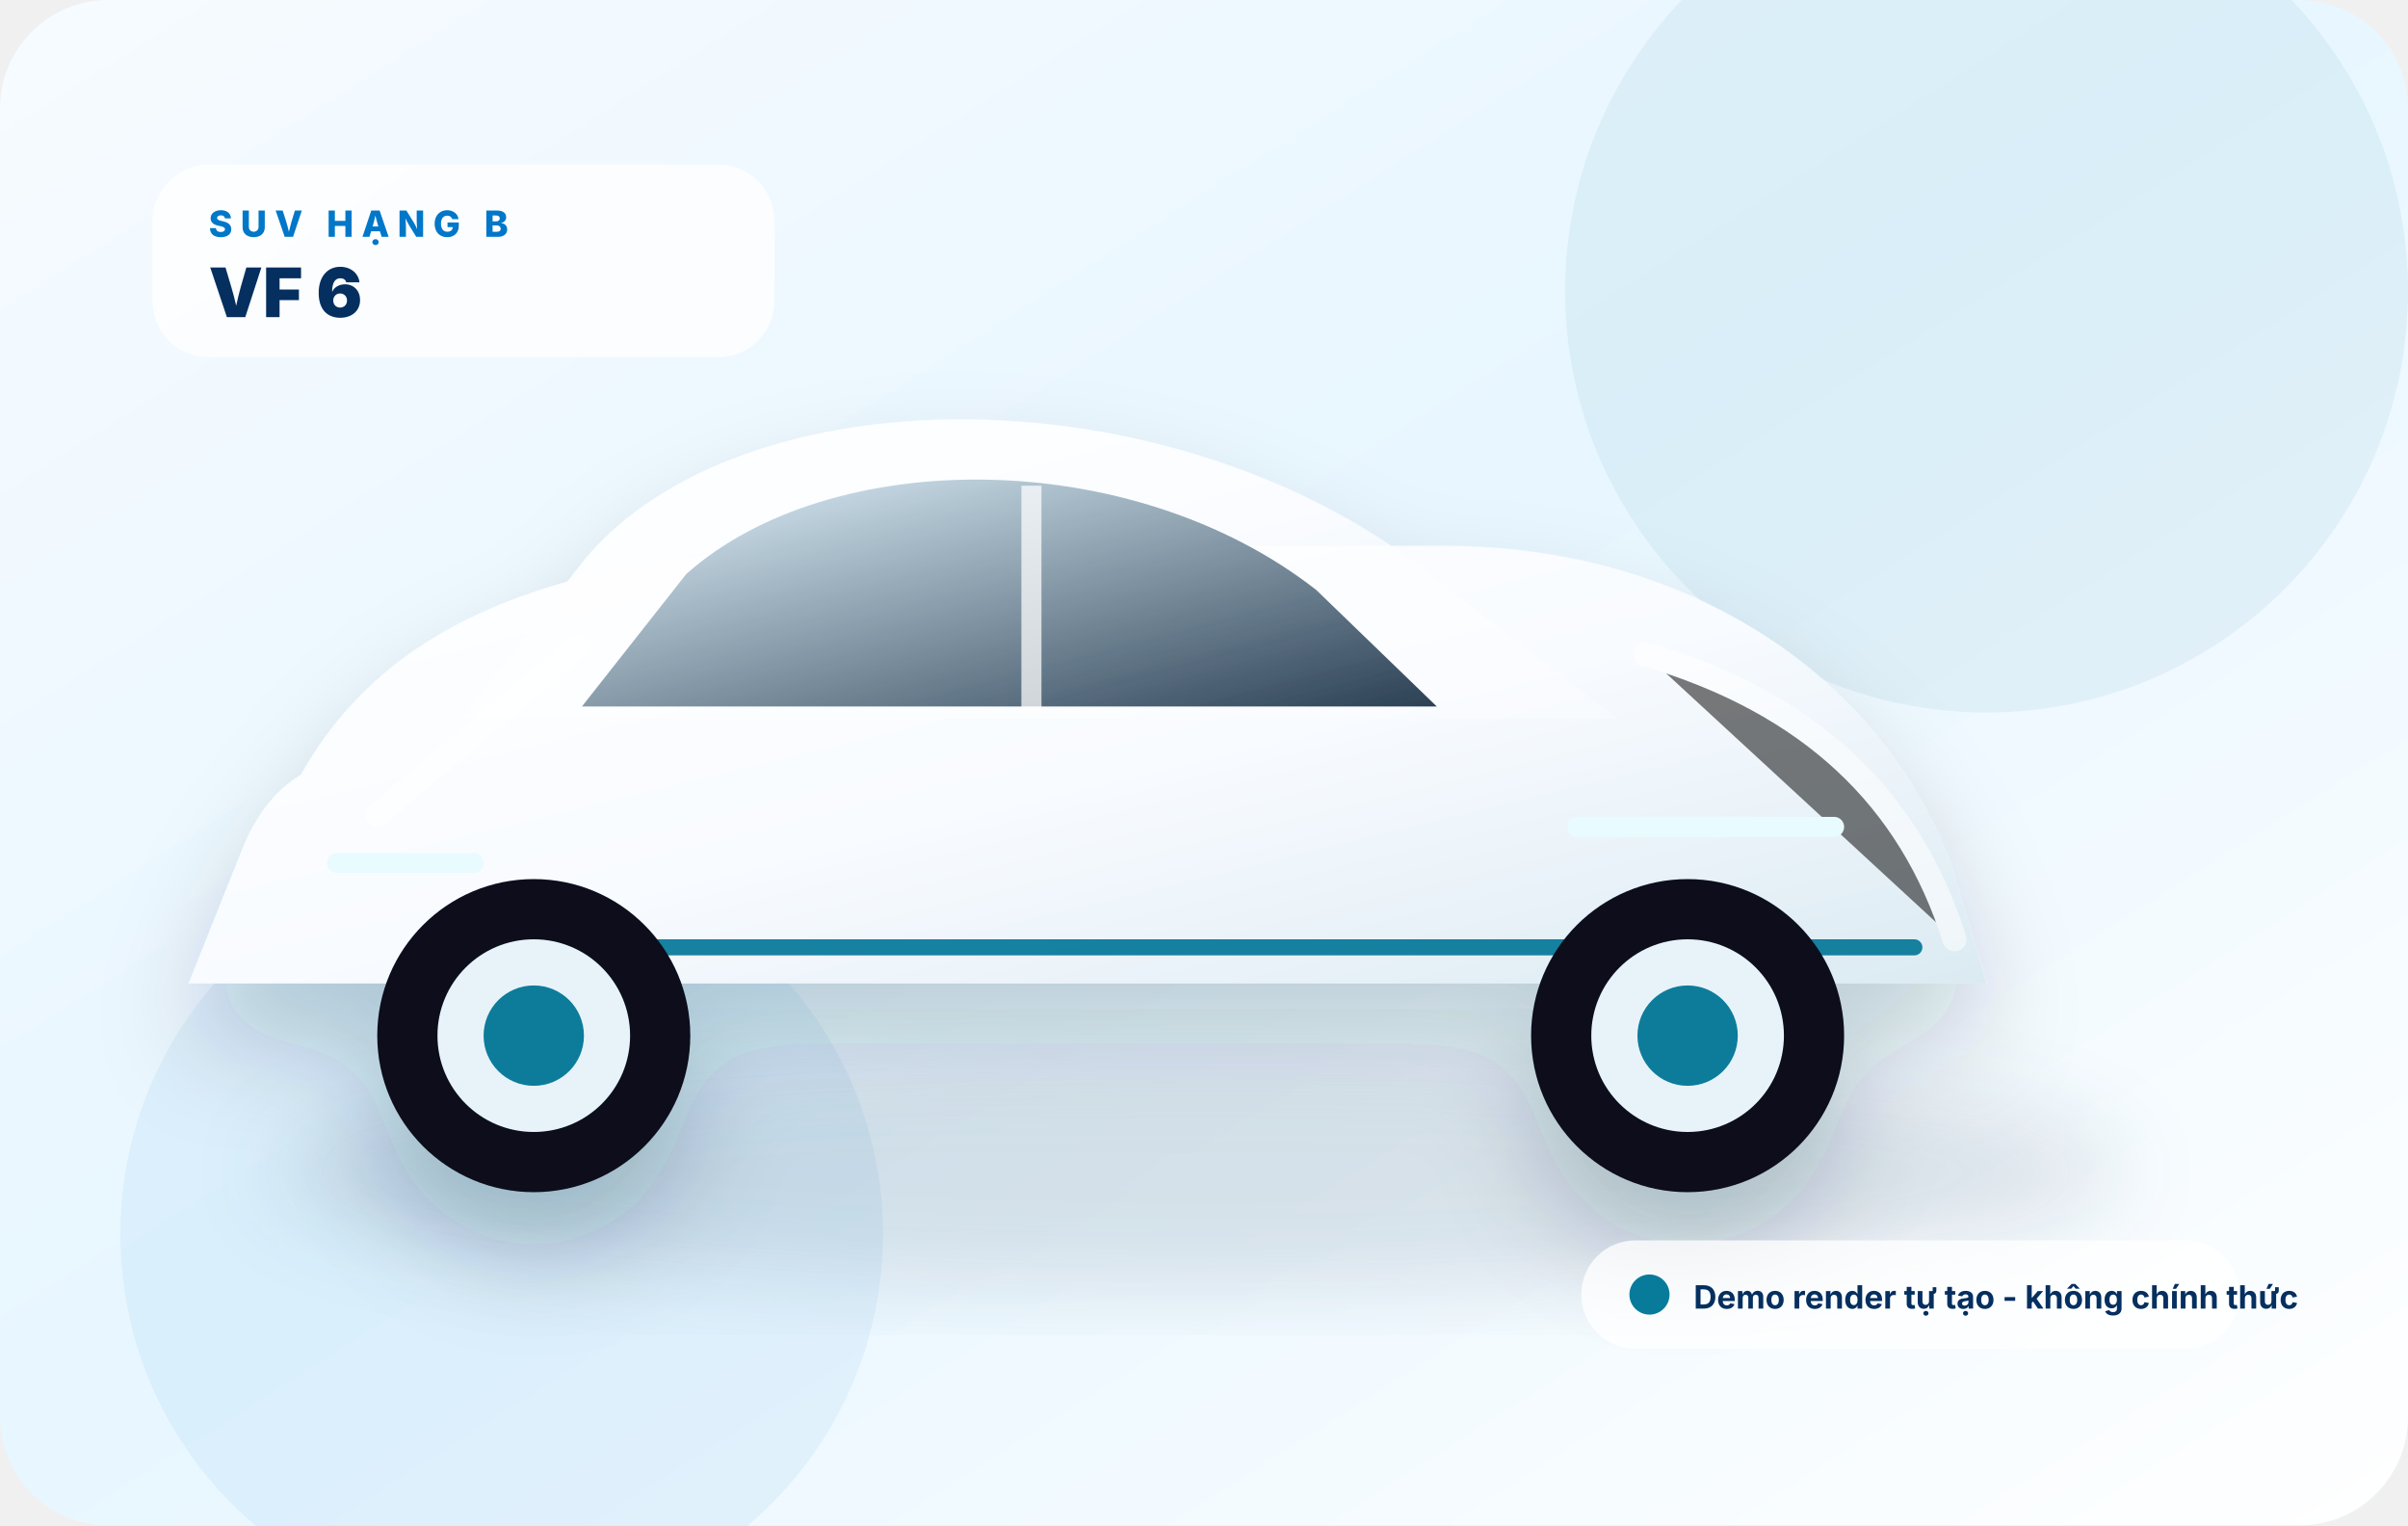
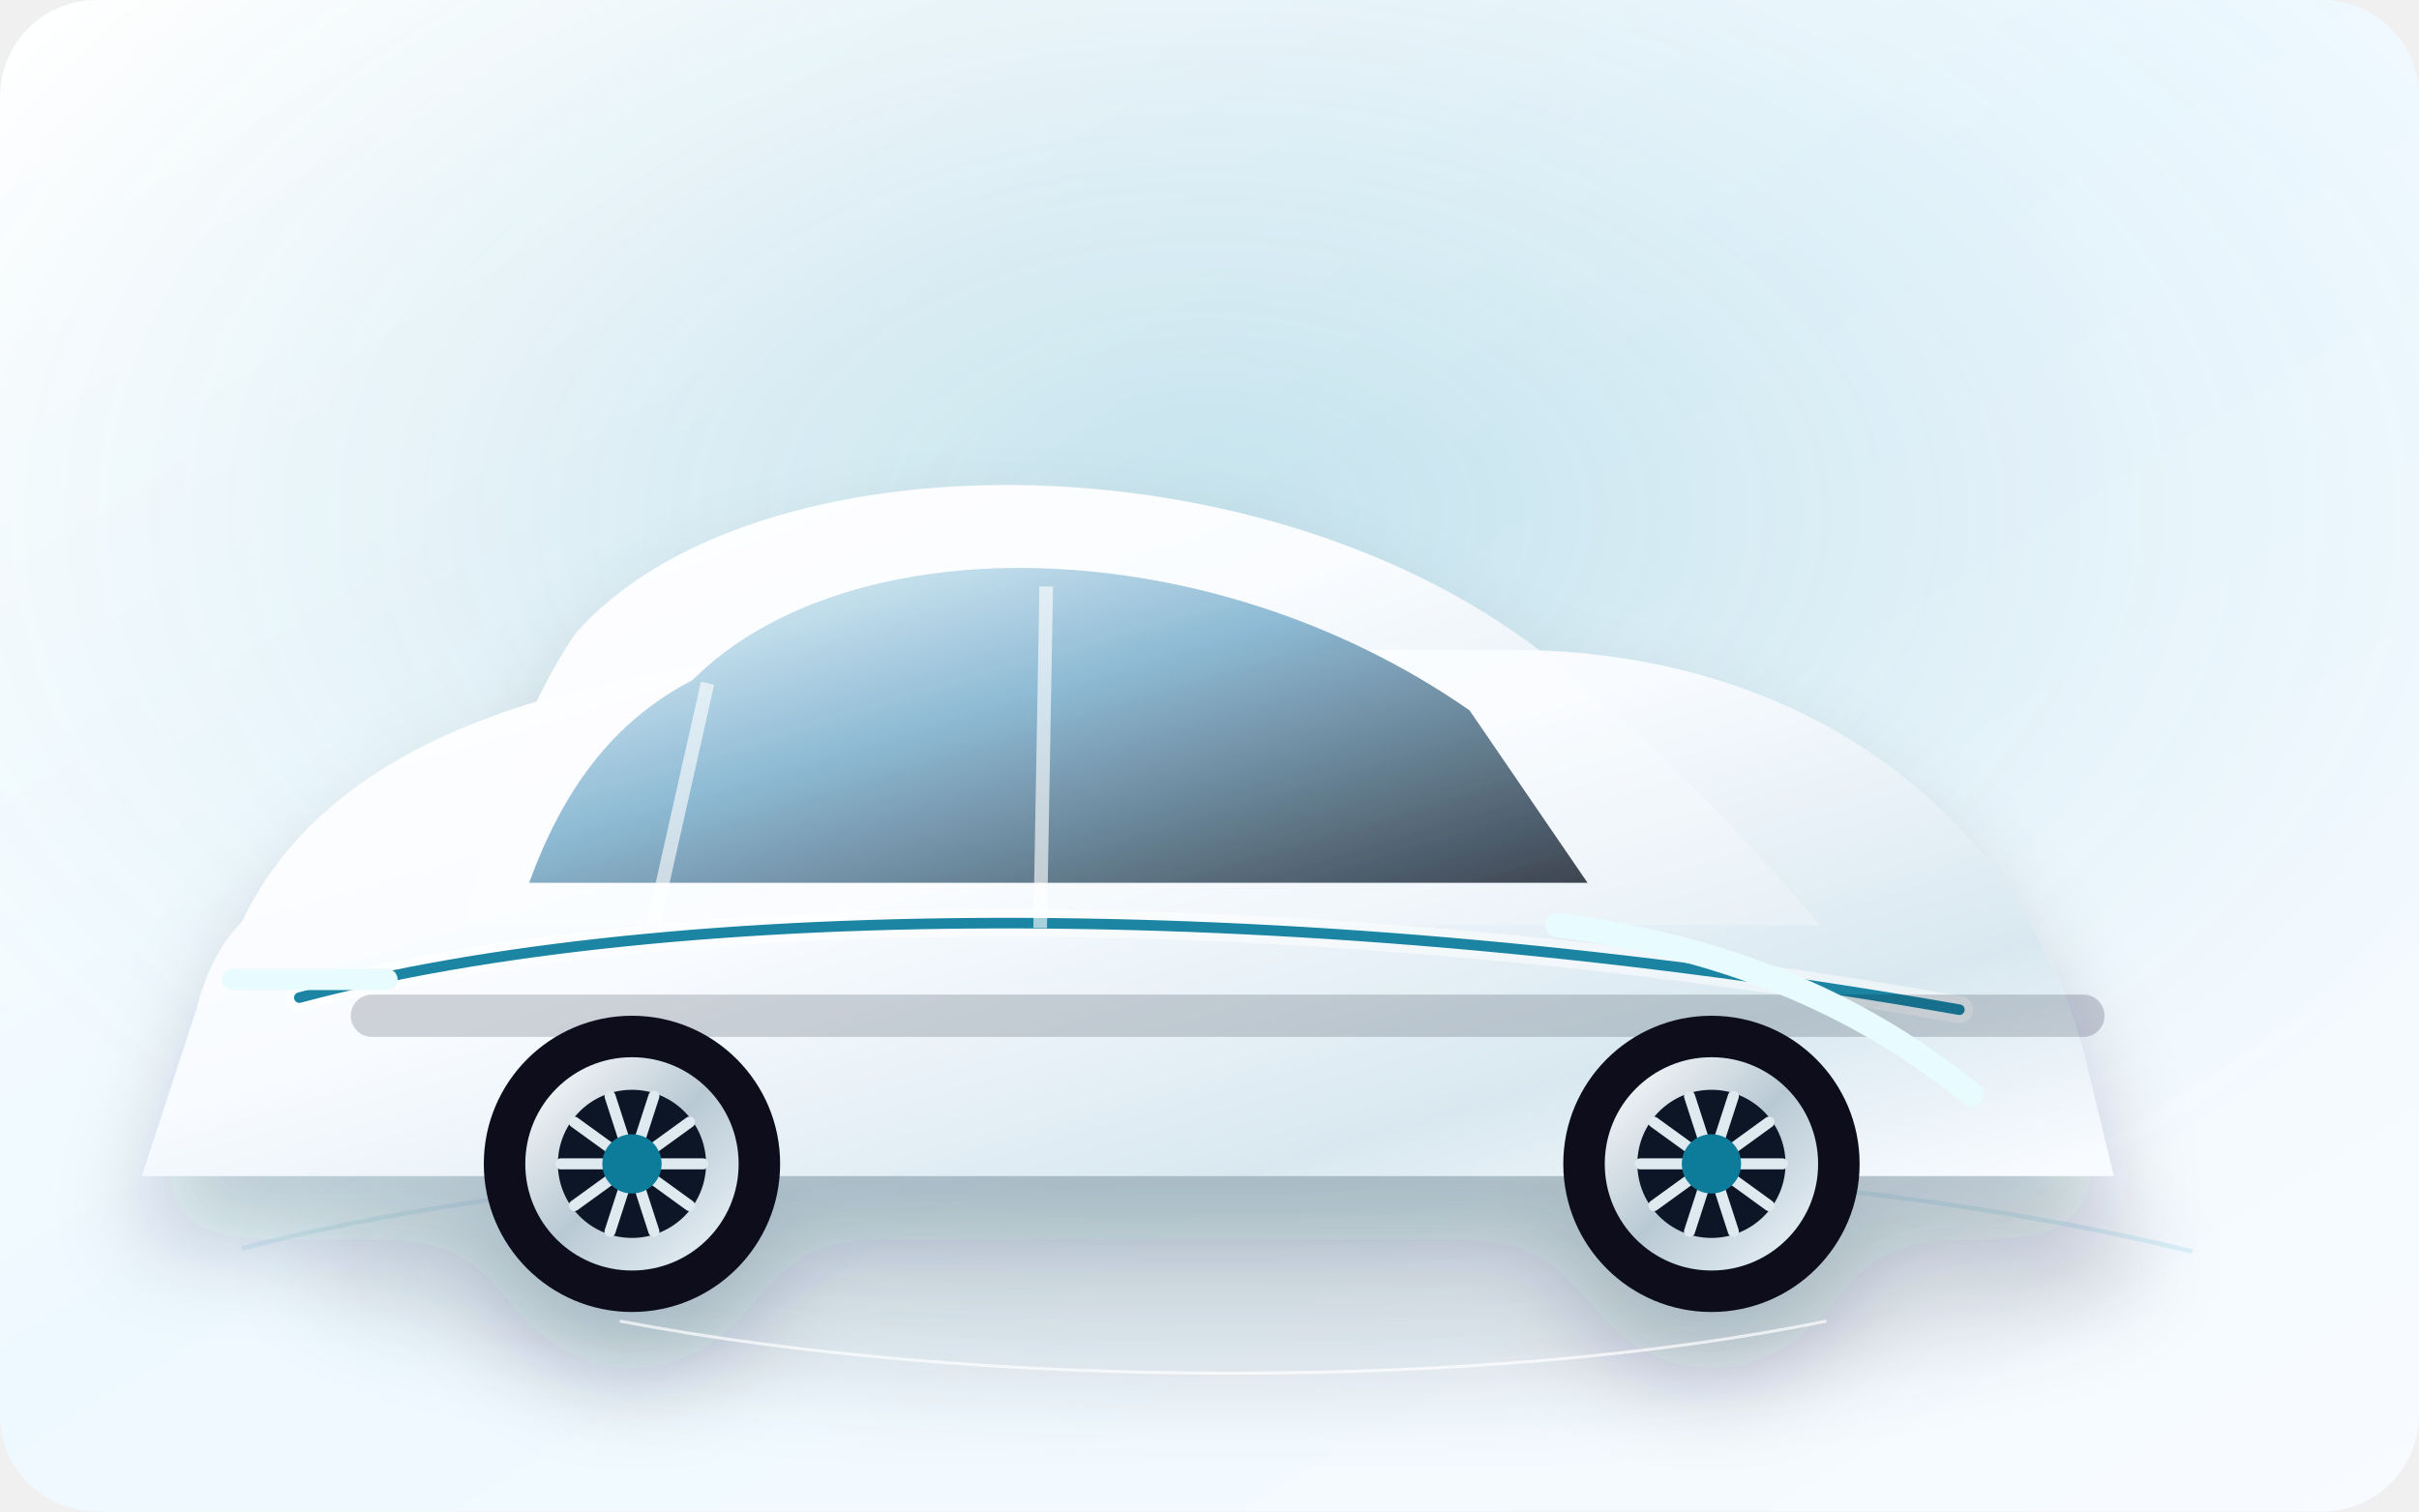
- <svg xmlns="http://www.w3.org/2000/svg" width="1200" height="760" viewBox="0 0 1200 760" role="img" aria-labelledby="title_vf_6 desc_vf_6">
+ <svg xmlns="http://www.w3.org/2000/svg" width="1600" height="1000" viewBox="0 0 1600 1000" role="img" aria-labelledby="title_vf_6 desc_vf_6">
  <defs>
    <linearGradient id="bg_vf_6" x1="0" y1="0" x2="1" y2="1">
-       <stop offset="0%" stop-color="#f7fbff" />
-       <stop offset="48%" stop-color="#e7f6ff" />
-       <stop offset="100%" stop-color="#ffffff" />
+       <stop offset="0%" stop-color="#ffffff" />
+       <stop offset="46%" stop-color="#eef9ff" />
+       <stop offset="100%" stop-color="#f8fbff" />
    </linearGradient>
-     <linearGradient id="paint_vf_6" x1="0" y1="0" x2="1" y2="1">
+     <radialGradient id="halo_vf_6" cx="50%" cy="34%" r="58%">
+       <stop offset="0%" stop-color="#087b9b" stop-opacity="0.18" />
+       <stop offset="70%" stop-color="#087b9b" stop-opacity="0.04" />
+       <stop offset="100%" stop-color="#087b9b" stop-opacity="0" />
+     </radialGradient>
+     <linearGradient id="paint_vf_6" x1="0" y1="0.05" x2="1" y2="0.95">
      <stop offset="0%" stop-color="#ffffff" />
-       <stop offset="52%" stop-color="#f8fbff" />
-       <stop offset="100%" stop-color="#dbeaf2" />
+       <stop offset="42%" stop-color="#f8fbff" />
+       <stop offset="78%" stop-color="#d9e8f0" />
+       <stop offset="100%" stop-color="#f8fbff" />
    </linearGradient>
    <linearGradient id="glass_vf_6" x1="0" y1="0" x2="1" y2="1">
-       <stop offset="0%" stop-color="#dff4ff" />
-       <stop offset="100%" stop-color="#0b2239" />
+       <stop offset="0%" stop-color="#e9fbff" />
+       <stop offset="44%" stop-color="#6ea6c8" />
+       <stop offset="100%" stop-color="#07111e" />
+     </linearGradient>
+     <linearGradient id="rim_vf_6" x1="0" y1="0" x2="1" y2="1">
+       <stop offset="0%" stop-color="#ffffff" />
+       <stop offset="50%" stop-color="#b9c9d4" />
+       <stop offset="100%" stop-color="#eef6fb" />
    </linearGradient>
    <filter id="shadow_vf_6" x="-20%" y="-20%" width="140%" height="150%">
-       <feDropShadow dx="0" dy="30" stdDeviation="26" flood-color="#08213b" flood-opacity="0.20" />
+       <feDropShadow dx="0" dy="42" stdDeviation="32" flood-color="#08213b" flood-opacity="0.22" />
    </filter>
-     <filter id="soft_vf_6" x="-20%" y="-20%" width="140%" height="140%">
-       <feGaussianBlur stdDeviation="22" />
+     <filter id="floor_vf_6" x="-20%" y="-30%" width="140%" height="160%">
+       <feGaussianBlur stdDeviation="28" />
    </filter>
  </defs>
-   <rect width="1200" height="760" rx="54" fill="url(#bg_vf_6)" />
-   <circle cx="990" cy="145" r="210" fill="#087b9b" opacity="0.07" />
-   <circle cx="250" cy="615" r="190" fill="#0077c8" opacity="0.06" />
-   <ellipse cx="596" cy="584" rx="462" ry="58" fill="#072a4a" opacity="0.12" filter="url(#soft_vf_6)" />
+   <rect width="1600" height="1000" rx="64" fill="url(#bg_vf_6)" />
+   <rect width="1600" height="1000" rx="64" fill="url(#halo_vf_6)" />
+   <path d="M160 826 C470 744 1104 742 1450 828" fill="none" stroke="#cbe8f6" stroke-width="3" opacity="0.62" />
+   <ellipse cx="812" cy="838" rx="612" ry="82" fill="#08213b" opacity="0.12" filter="url(#floor_vf_6)" />
  <g filter="url(#shadow_vf_6)">
-     <path d="M292 278 C370 186 580 184 710 284 L806 358 H230 Z" fill="url(#paint_vf_6)" />
-     <path d="M150 386 C196 304 290 272 446 272 H720 C838 272 936 334 972 430 L990 490 H94 L122 420 C130 402 140 392 150 386 Z" fill="url(#paint_vf_6)" />
-     <path d="M292 278 C370 186 580 184 710 284 L806 358 H230 Z" fill="#ffffff" opacity="0.28" />
-     <path d="M342 286 C414 222 564 222 656 294 L716 352 H290 Z" fill="url(#glass_vf_6)" opacity="0.86" />
-     <path d="M514 242 L514 354" stroke="#ffffff" stroke-width="10" opacity="0.72" />
-     <path d="M188 406 L288 322" stroke="#ffffff" stroke-width="12" stroke-linecap="round" opacity="0.52" />
-     <path d="M820 326 C902 350 952 398 974 468" stroke="#ffffff" stroke-width="12" stroke-linecap="round" opacity="0.52" />
-     <path d="M242 472 H954" stroke="#087b9b" stroke-width="8" stroke-linecap="round" opacity="0.95" />
-     <path d="M786 412 H914" stroke="#e8fbff" stroke-width="10" stroke-linecap="round" />
-     <path d="M168 430 H236" stroke="#e8fbff" stroke-width="10" stroke-linecap="round" />
+     <path d="M380 420 C496 286 838 284 1028 438 C1090 488 1142 540 1204 612 H308 C324 532 348 468 380 420 Z" fill="url(#paint_vf_6)" />
+     <path d="M160 610 C218 488 380 430 644 430 H1000 C1194 430 1340 540 1380 704 L1398 778 H94 L130 668 C136 644 146 624 160 610 Z" fill="url(#paint_vf_6)" />
+     <path d="M380 420 C496 286 838 284 1028 438 C1090 488 1142 540 1204 612 H308 C324 532 348 468 380 420 Z" fill="#ffffff" opacity="0.24" />
+     <path d="M458 450 C562 346 800 350 972 470 L1050 584 H350 C372 524 404 478 458 450 Z" fill="url(#glass_vf_6)" opacity="0.9" />
+     <path d="M458 450 C562 346 800 350 972 470 L1050 584 H350 C372 524 404 478 458 450 Z" fill="#ffffff" opacity="0.14" />
+     <path d="M198 660 C444 594 864 592 1296 668" fill="none" stroke="#ffffff" stroke-width="18" stroke-linecap="round" opacity="0.5" />
+     <path d="M198 660 C444 594 864 592 1296 668" fill="none" stroke="#087b9b" stroke-width="7" stroke-linecap="round" opacity="0.92" />
+     <path d="M246 672 H1378" stroke="#0b1726" stroke-width="28" stroke-linecap="round" opacity="0.18" />
+     <path d="M1030 612 C1138 626 1228 662 1304 724" fill="none" stroke="#e8fbff" stroke-width="16" stroke-linecap="round" />
+     <path d="M154 648 H256" fill="none" stroke="#e8fbff" stroke-width="14" stroke-linecap="round" />
+     <path d="M468 452 L432 612" stroke="#ffffff" stroke-width="9" opacity="0.62" />
+     <path d="M692 388 L688 614" stroke="#ffffff" stroke-width="9" opacity="0.62" />
    <g>
-       <circle cx="266" cy="516" r="78" fill="#07111e" />
-       <circle cx="266" cy="516" r="48" fill="#e7f3f8" />
-       <circle cx="266" cy="516" r="25" fill="#087b9b" />
-       <circle cx="841" cy="516" r="78" fill="#07111e" />
-       <circle cx="841" cy="516" r="48" fill="#e7f3f8" />
-       <circle cx="841" cy="516" r="25" fill="#087b9b" />
+       <circle cx="418" cy="770" r="98" fill="#07111e" />
+       <circle cx="418" cy="770" r="70.56" fill="url(#rim_vf_6)" />
+       <circle cx="418" cy="770" r="49" fill="#0b1726" />
+       <line x1="418" y1="770" x2="465.0" y2="770.0" stroke="#dfeaf0" stroke-width="7.3" stroke-linecap="round" />
+       <line x1="418" y1="770" x2="456.1" y2="797.6" stroke="#dfeaf0" stroke-width="7.3" stroke-linecap="round" />
+       <line x1="418" y1="770" x2="432.5" y2="814.7" stroke="#dfeaf0" stroke-width="7.3" stroke-linecap="round" />
+       <line x1="418" y1="770" x2="403.5" y2="814.7" stroke="#dfeaf0" stroke-width="7.3" stroke-linecap="round" />
+       <line x1="418" y1="770" x2="379.9" y2="797.6" stroke="#dfeaf0" stroke-width="7.3" stroke-linecap="round" />
+       <line x1="418" y1="770" x2="371.0" y2="770.0" stroke="#dfeaf0" stroke-width="7.3" stroke-linecap="round" />
+       <line x1="418" y1="770" x2="379.9" y2="742.4" stroke="#dfeaf0" stroke-width="7.3" stroke-linecap="round" />
+       <line x1="418" y1="770" x2="403.5" y2="725.3" stroke="#dfeaf0" stroke-width="7.3" stroke-linecap="round" />
+       <line x1="418" y1="770" x2="432.5" y2="725.3" stroke="#dfeaf0" stroke-width="7.3" stroke-linecap="round" />
+       <line x1="418" y1="770" x2="456.1" y2="742.4" stroke="#dfeaf0" stroke-width="7.3" stroke-linecap="round" />
+       <circle cx="418" cy="770" r="19.6" fill="#087b9b" />
+     </g>
+     <g>
+       <circle cx="1132" cy="770" r="98" fill="#07111e" />
+       <circle cx="1132" cy="770" r="70.56" fill="url(#rim_vf_6)" />
+       <circle cx="1132" cy="770" r="49" fill="#0b1726" />
+       <line x1="1132" y1="770" x2="1179.0" y2="770.0" stroke="#dfeaf0" stroke-width="7.3" stroke-linecap="round" />
+       <line x1="1132" y1="770" x2="1170.1" y2="797.6" stroke="#dfeaf0" stroke-width="7.3" stroke-linecap="round" />
+       <line x1="1132" y1="770" x2="1146.5" y2="814.7" stroke="#dfeaf0" stroke-width="7.3" stroke-linecap="round" />
+       <line x1="1132" y1="770" x2="1117.5" y2="814.7" stroke="#dfeaf0" stroke-width="7.3" stroke-linecap="round" />
+       <line x1="1132" y1="770" x2="1093.9" y2="797.6" stroke="#dfeaf0" stroke-width="7.3" stroke-linecap="round" />
+       <line x1="1132" y1="770" x2="1085.0" y2="770.0" stroke="#dfeaf0" stroke-width="7.3" stroke-linecap="round" />
+       <line x1="1132" y1="770" x2="1093.9" y2="742.4" stroke="#dfeaf0" stroke-width="7.3" stroke-linecap="round" />
+       <line x1="1132" y1="770" x2="1117.5" y2="725.3" stroke="#dfeaf0" stroke-width="7.3" stroke-linecap="round" />
+       <line x1="1132" y1="770" x2="1146.5" y2="725.3" stroke="#dfeaf0" stroke-width="7.3" stroke-linecap="round" />
+       <line x1="1132" y1="770" x2="1170.1" y2="742.4" stroke="#dfeaf0" stroke-width="7.3" stroke-linecap="round" />
+       <circle cx="1132" cy="770" r="19.6" fill="#087b9b" />
    </g>
  </g>
-   <g transform="translate(76 82)">
-     <rect width="310" height="96" rx="28" fill="#ffffff" opacity="0.74" />
-     <text x="28" y="36" font-family="Inter, Arial, sans-serif" font-size="18" font-weight="800" letter-spacing="4" fill="#0077c8">SUV HẠNG B</text>
-     <text x="28" y="76" font-family="Inter, Arial, sans-serif" font-size="34" font-weight="850" fill="#042f5f">VF 6</text>
-   </g>
-   <g transform="translate(788 618)">
-     <rect width="328" height="54" rx="27" fill="#ffffff" opacity="0.78" />
-     <circle cx="34" cy="27" r="10" fill="#087b9b" />
-     <text x="56" y="34" font-family="Inter, Arial, sans-serif" font-size="16" font-weight="750" fill="#042f5f">Demo render tự tạo - không chính thức</text>
-   </g>
+   <path d="M410 874 C650 920 984 920 1208 874" fill="none" stroke="#ffffff" stroke-width="2" opacity="0.7" />
</svg>
